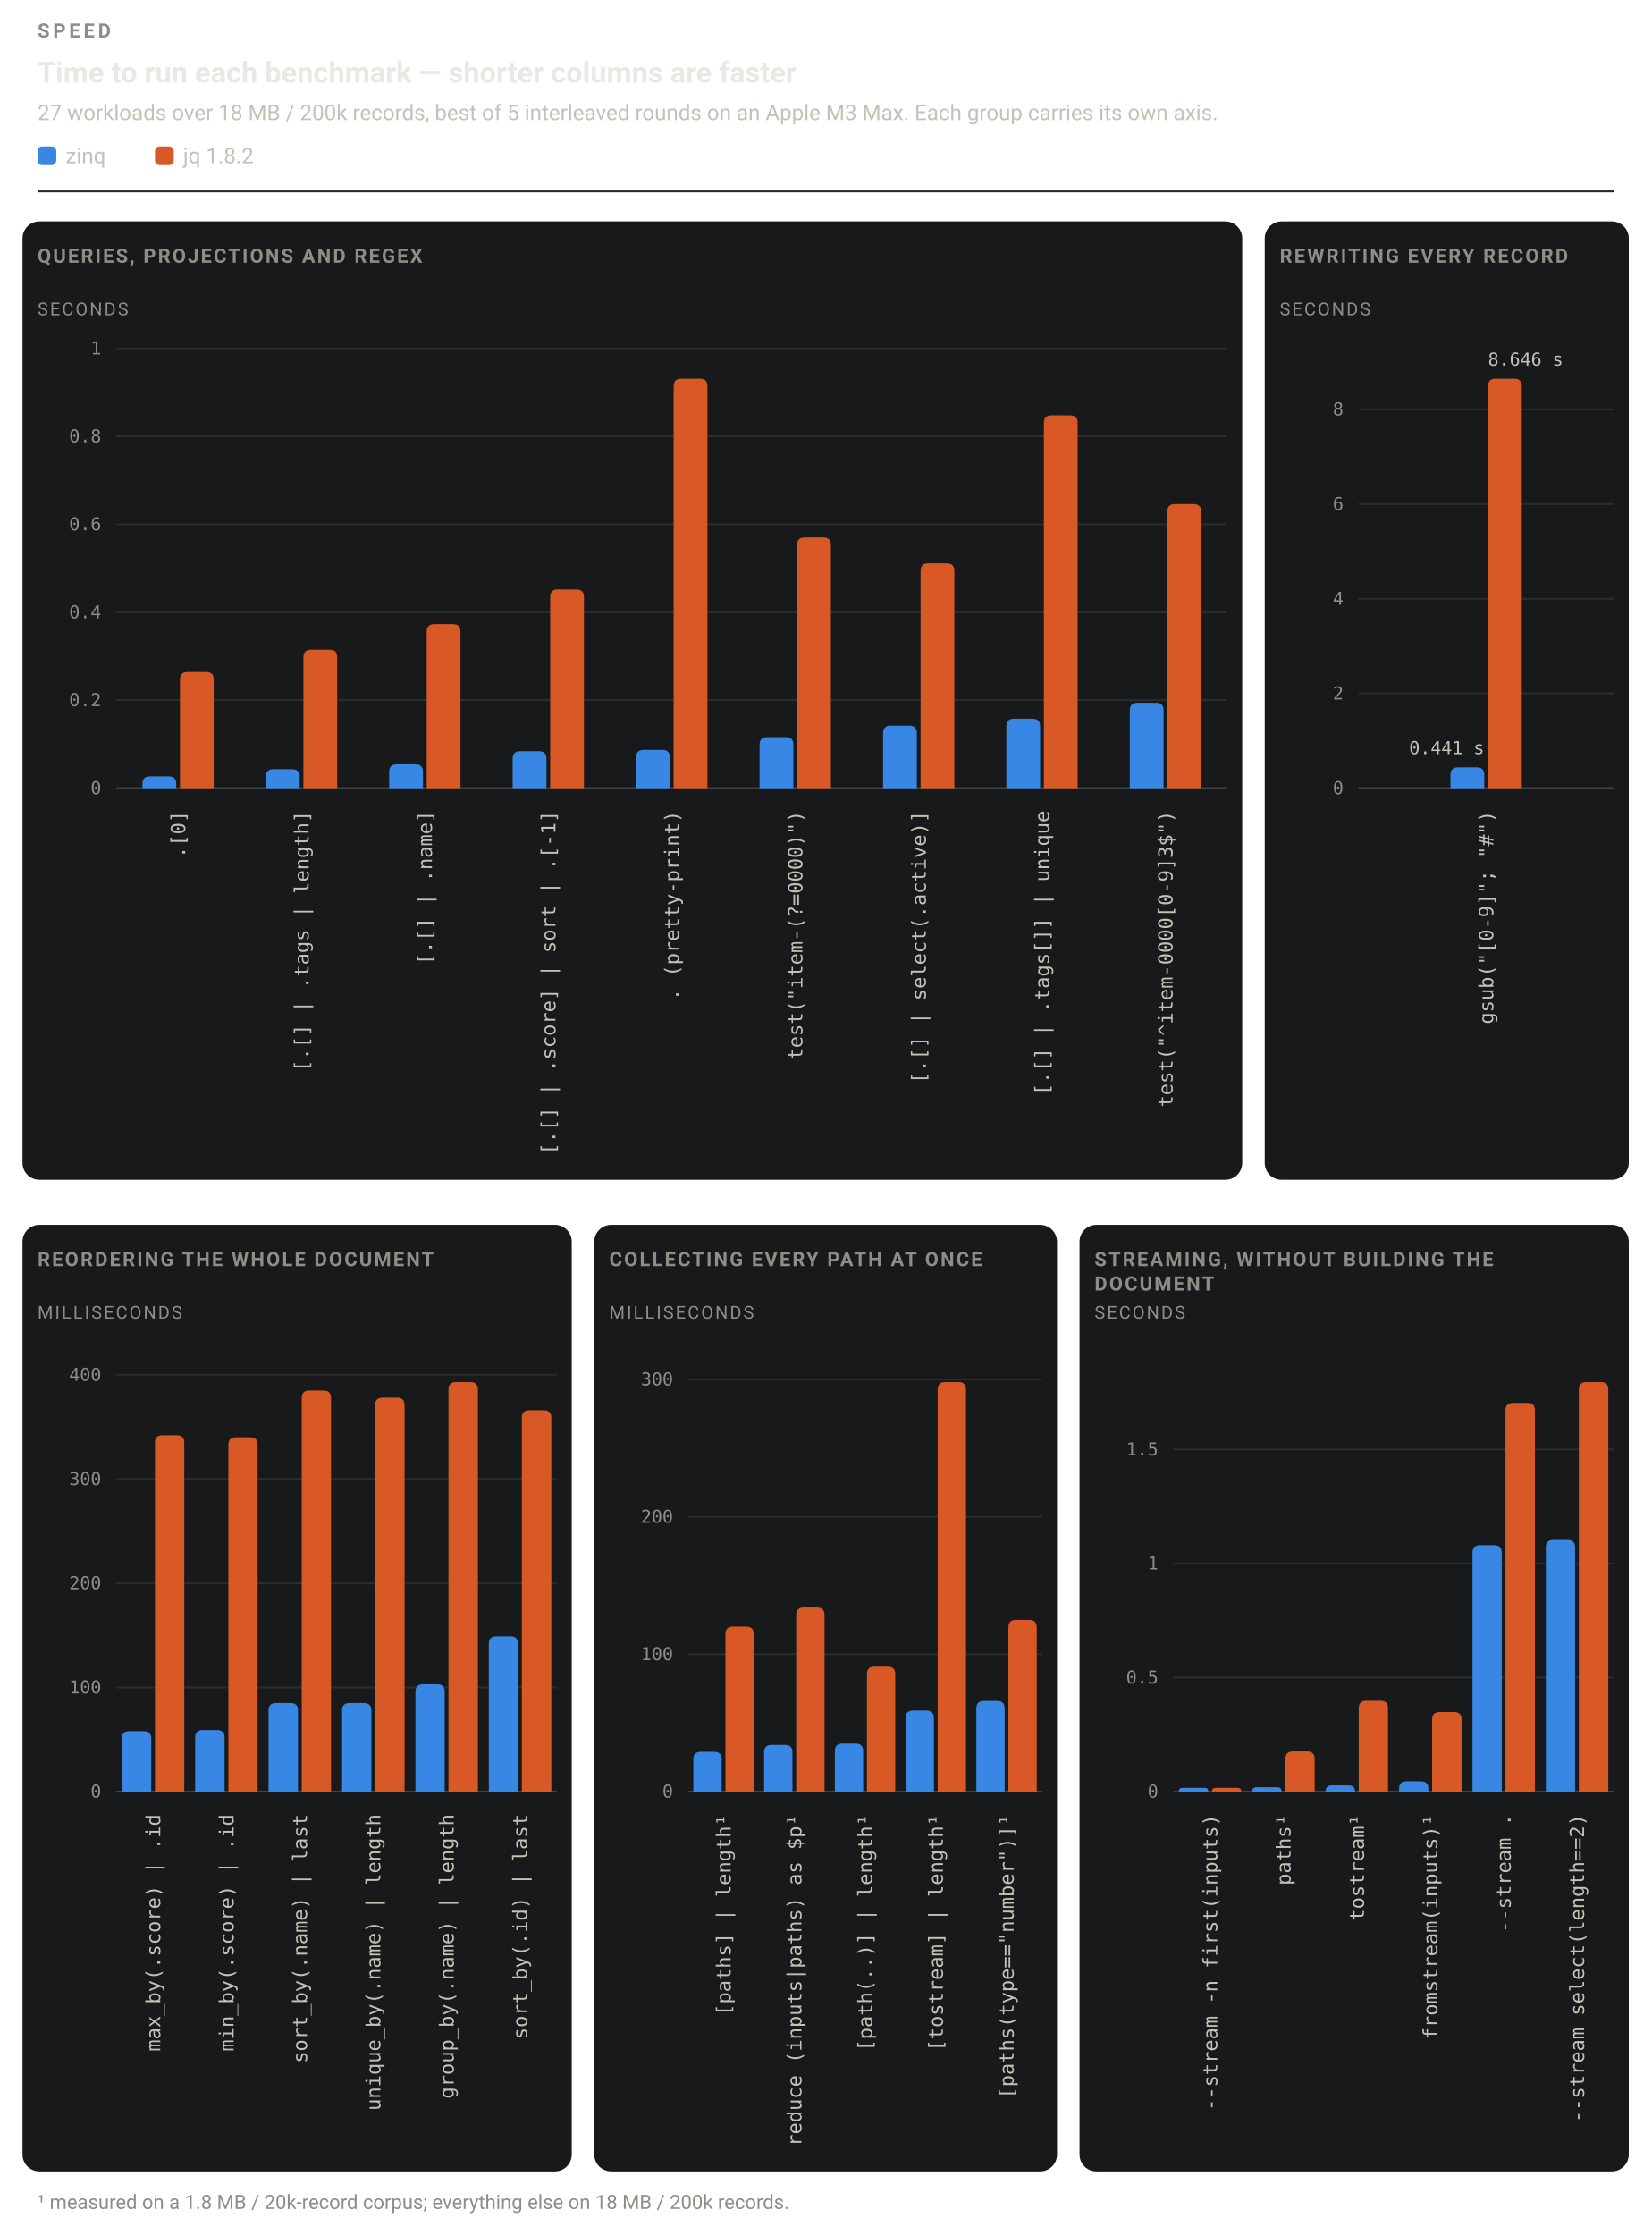
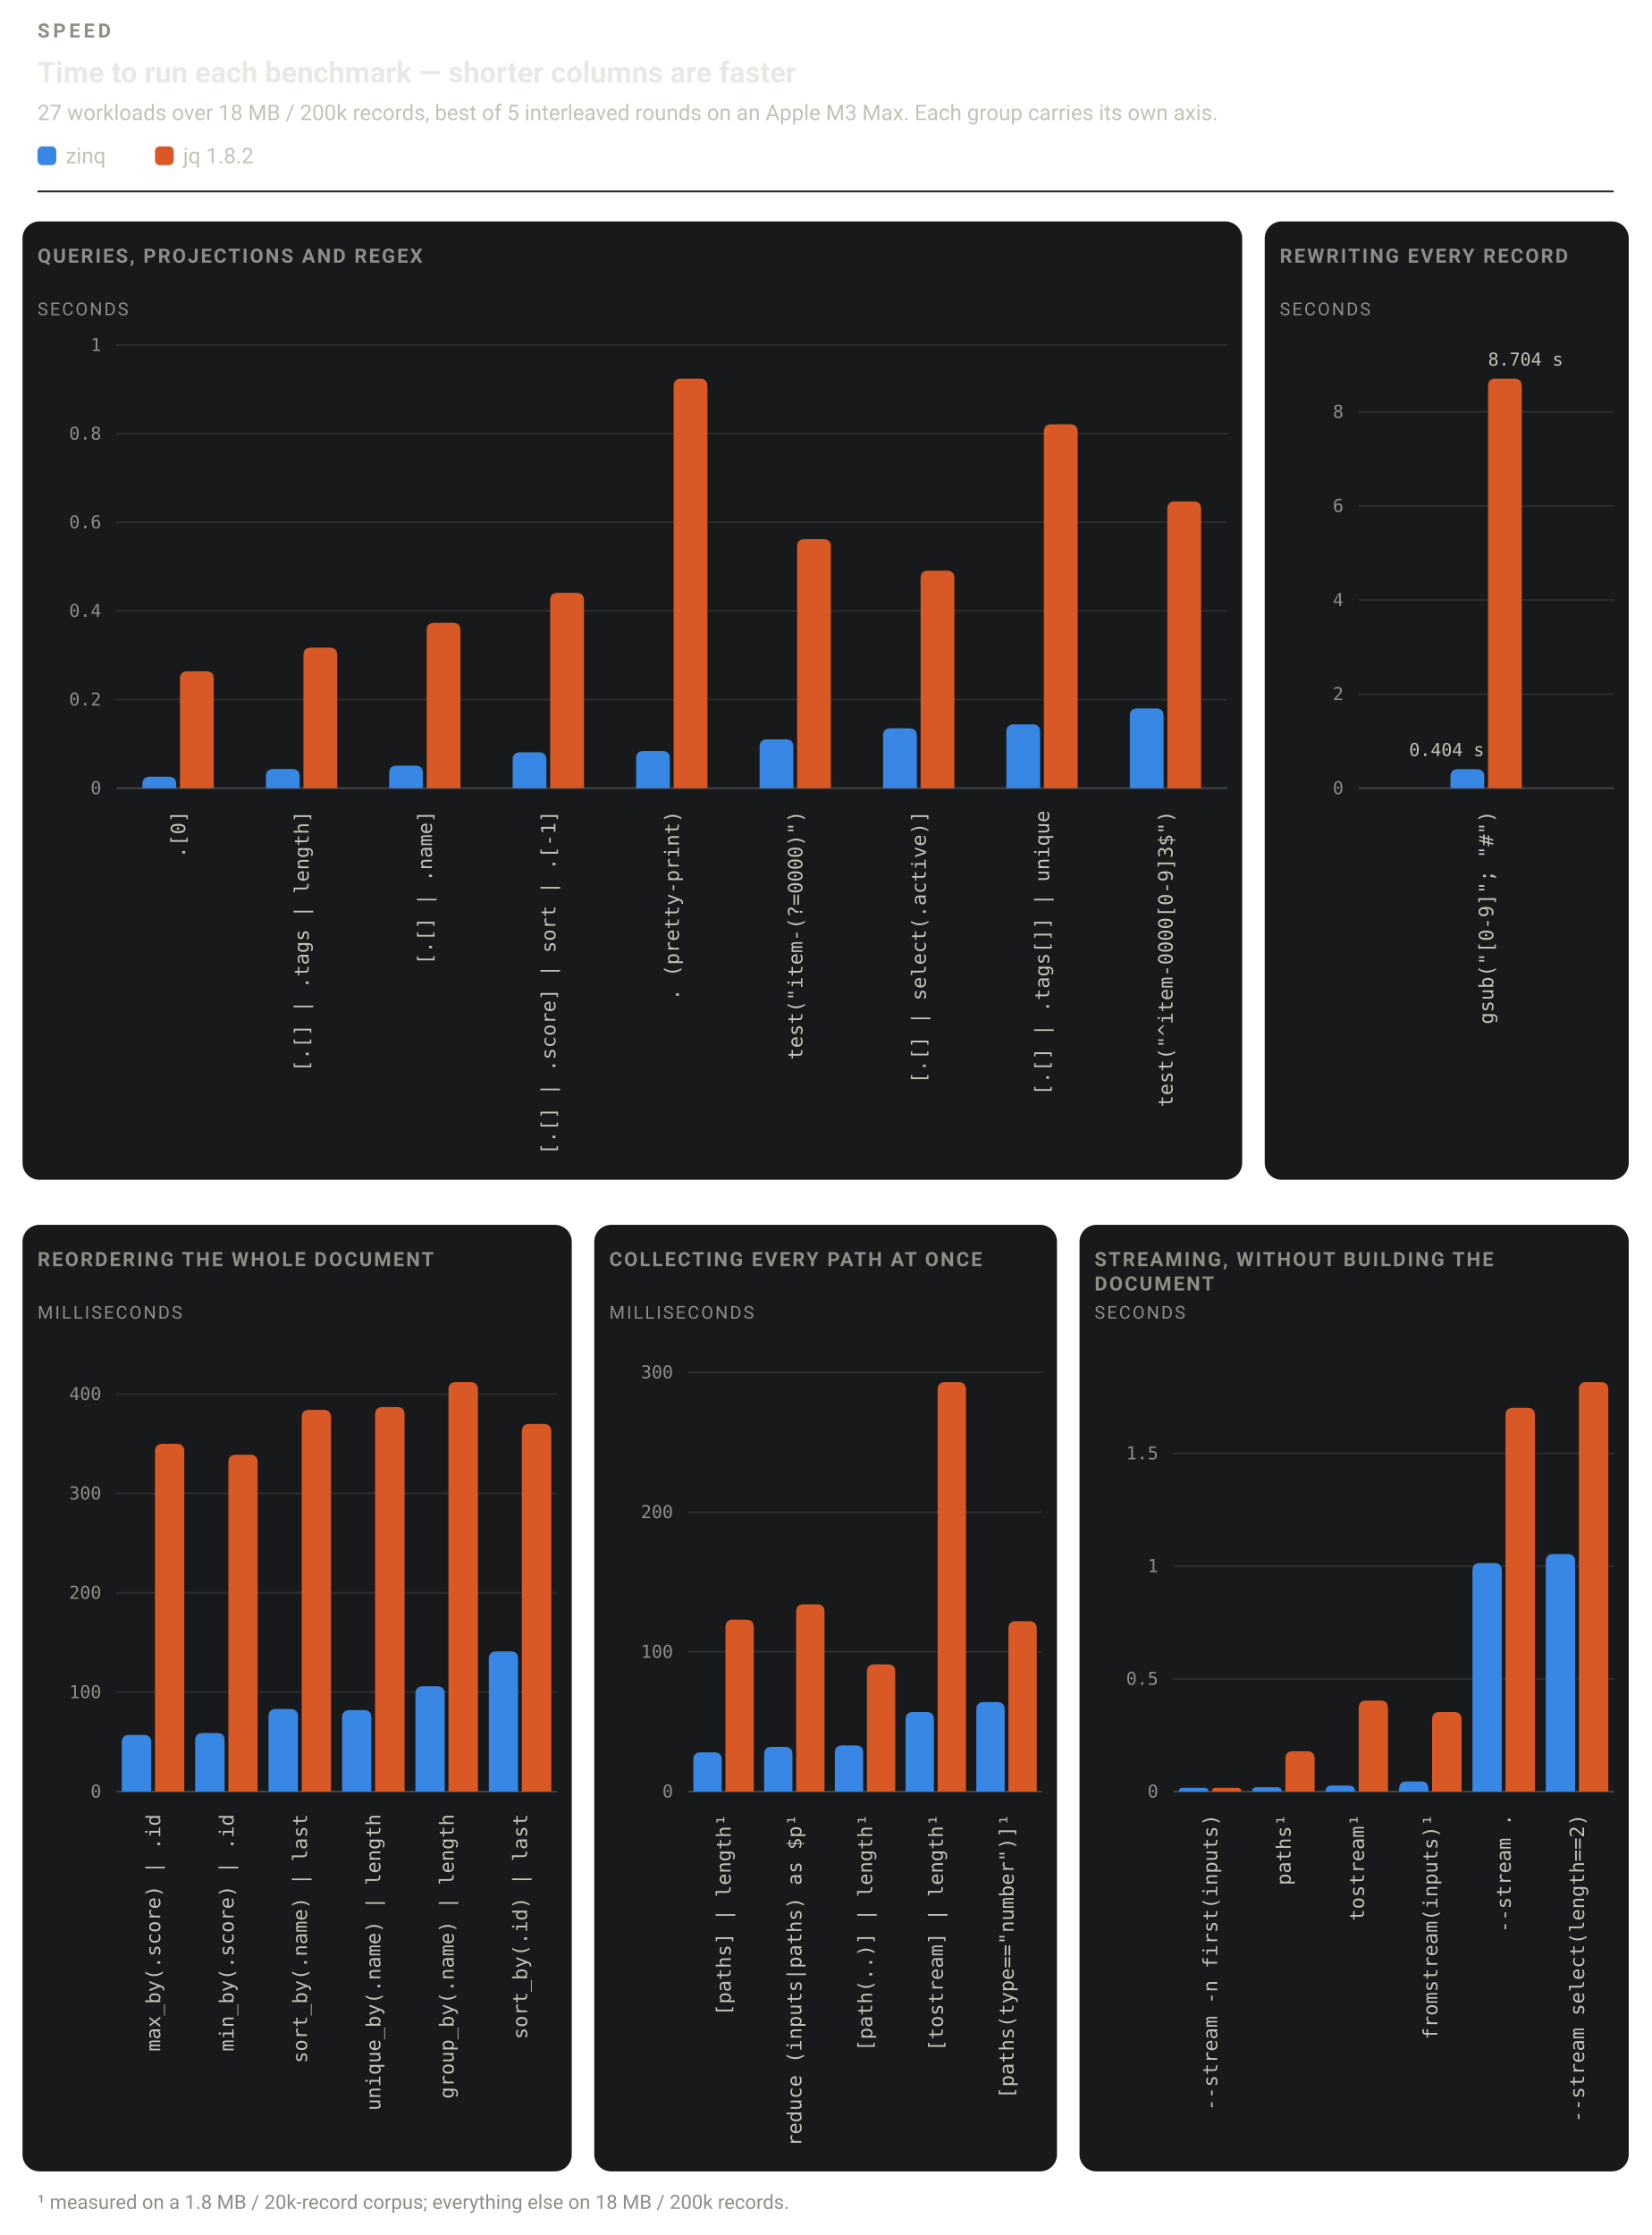
<svg xmlns="http://www.w3.org/2000/svg" width="880" height="1191" viewBox="0 0 880 1191" role="img" aria-label="Time to run 27 workloads, zinq against jq 1.8.2, over 18 MB / 200k records. zinq is ahead on 26 of 27.">
  <text x="20" y="20" font-family="ui-sans-serif, system-ui, -apple-system, Segoe UI, Roboto, sans-serif" font-size="10.5" font-weight="600" letter-spacing="1.8" fill="#8d8e86">SPEED</text>
  <text x="20" y="44" font-family="ui-sans-serif, system-ui, -apple-system, Segoe UI, Roboto, sans-serif" font-size="15.5" font-weight="600" fill="#e9e9e4">Time to run each benchmark — shorter columns are faster</text>
  <text x="20" y="64" font-family="ui-sans-serif, system-ui, -apple-system, Segoe UI, Roboto, sans-serif" font-size="11.5" fill="#c3c2b7">27 workloads over 18 MB / 200k records, best of 5 interleaved rounds on an Apple M3 Max. Each group carries its own axis.</text>
  <rect x="20" y="78" width="10" height="10" rx="2.5" fill="#3987e5" />
  <text x="35" y="87" font-family="ui-sans-serif, system-ui, -apple-system, Segoe UI, Roboto, sans-serif" font-size="11.5" fill="#c3c2b7">zinq</text>
  <rect x="82.6" y="78" width="10" height="10" rx="2.5" fill="#d95926" />
  <text x="97.6" y="87" font-family="ui-sans-serif, system-ui, -apple-system, Segoe UI, Roboto, sans-serif" font-size="11.5" fill="#c3c2b7">jq 1.8.2</text>
  <line x1="20" y1="102" x2="860" y2="102" stroke="#26292a" stroke-width="1" />
  <rect x="12.0" y="118" width="650.0" height="510.7" rx="9" fill="#17191a" />
  <text x="20" y="140" font-family="ui-sans-serif, system-ui, -apple-system, Segoe UI, Roboto, sans-serif" font-size="10.5" font-weight="600" letter-spacing="1" fill="#8d8e86">QUERIES, PROJECTIONS AND REGEX</text>
  <text x="20" y="168" font-family="ui-sans-serif, system-ui, -apple-system, Segoe UI, Roboto, sans-serif" font-size="9.5" letter-spacing="1" fill="#8d8e86">SECONDS</text>
  <text x="54" y="423.2" font-family="ui-monospace, SFMono-Regular, Menlo, Consolas, monospace" font-size="9.5" text-anchor="end" fill="#8d8e86">0</text>
-   <line x1="62.0" y1="373.1" x2="654.0" y2="373.1" stroke="#2a2d2d" stroke-width="1" />
-   <text x="54" y="376.33" font-family="ui-monospace, SFMono-Regular, Menlo, Consolas, monospace" font-size="9.5" text-anchor="end" fill="#8d8e86">0.2</text>
-   <line x1="62.0" y1="326.3" x2="654.0" y2="326.3" stroke="#2a2d2d" stroke-width="1" />
-   <text x="54" y="329.459" font-family="ui-monospace, SFMono-Regular, Menlo, Consolas, monospace" font-size="9.5" text-anchor="end" fill="#8d8e86">0.4</text>
-   <line x1="62.0" y1="279.4" x2="654.0" y2="279.4" stroke="#2a2d2d" stroke-width="1" />
-   <text x="54" y="282.589" font-family="ui-monospace, SFMono-Regular, Menlo, Consolas, monospace" font-size="9.5" text-anchor="end" fill="#8d8e86">0.6</text>
-   <line x1="62.0" y1="232.5" x2="654.0" y2="232.5" stroke="#2a2d2d" stroke-width="1" />
-   <text x="54" y="235.718" font-family="ui-monospace, SFMono-Regular, Menlo, Consolas, monospace" font-size="9.5" text-anchor="end" fill="#8d8e86">0.8</text>
-   <line x1="62.0" y1="185.6" x2="654.0" y2="185.6" stroke="#2a2d2d" stroke-width="1" />
-   <text x="54" y="188.848" font-family="ui-monospace, SFMono-Regular, Menlo, Consolas, monospace" font-size="9.5" text-anchor="end" fill="#8d8e86">1</text>
+   <line x1="62.0" y1="372.8" x2="654.0" y2="372.8" stroke="#2a2d2d" stroke-width="1" />
+   <text x="54" y="375.974" font-family="ui-monospace, SFMono-Regular, Menlo, Consolas, monospace" font-size="9.5" text-anchor="end" fill="#8d8e86">0.2</text>
+   <line x1="62.0" y1="325.5" x2="654.0" y2="325.5" stroke="#2a2d2d" stroke-width="1" />
+   <text x="54" y="328.749" font-family="ui-monospace, SFMono-Regular, Menlo, Consolas, monospace" font-size="9.5" text-anchor="end" fill="#8d8e86">0.4</text>
+   <line x1="62.0" y1="278.3" x2="654.0" y2="278.3" stroke="#2a2d2d" stroke-width="1" />
+   <text x="54" y="281.523" font-family="ui-monospace, SFMono-Regular, Menlo, Consolas, monospace" font-size="9.5" text-anchor="end" fill="#8d8e86">0.6</text>
+   <line x1="62.0" y1="231.1" x2="654.0" y2="231.1" stroke="#2a2d2d" stroke-width="1" />
+   <text x="54" y="234.298" font-family="ui-monospace, SFMono-Regular, Menlo, Consolas, monospace" font-size="9.5" text-anchor="end" fill="#8d8e86">0.8</text>
+   <line x1="62.0" y1="183.9" x2="654.0" y2="183.9" stroke="#2a2d2d" stroke-width="1" />
+   <text x="54" y="187.072" font-family="ui-monospace, SFMono-Regular, Menlo, Consolas, monospace" font-size="9.5" text-anchor="end" fill="#8d8e86">1</text>
  <line x1="62.0" y1="420.0" x2="654.0" y2="420.0" stroke="#3f4344" stroke-width="1" />
-   <path d="M75.9 420.0L75.9 417.7Q75.9 413.7 79.9 413.7L89.9 413.7Q93.9 413.7 93.9 417.7L93.9 420.0Z" fill="#3987e5" />
-   <path d="M95.9 420.0L95.9 362.1Q95.9 358.1 99.9 358.1L109.9 358.1Q113.9 358.1 113.9 362.1L113.9 420.0Z" fill="#d95926" />
-   <path d="M141.7 420.0L141.7 413.9Q141.7 409.9 145.7 409.9L155.7 409.9Q159.7 409.9 159.7 413.9L159.7 420.0Z" fill="#3987e5" />
-   <path d="M161.7 420.0L161.7 350.2Q161.7 346.2 165.7 346.2L175.7 346.2Q179.7 346.2 179.7 350.2L179.7 420.0Z" fill="#d95926" />
-   <path d="M207.4 420.0L207.4 411.3Q207.4 407.3 211.4 407.3L221.4 407.3Q225.4 407.3 225.4 411.3L225.4 420.0Z" fill="#3987e5" />
-   <path d="M227.4 420.0L227.4 336.6Q227.4 332.6 231.4 332.6L241.4 332.6Q245.4 332.6 245.4 336.6L245.4 420.0Z" fill="#d95926" />
-   <path d="M273.2 420.0L273.2 404.3Q273.2 400.3 277.2 400.3L287.2 400.3Q291.2 400.3 291.2 404.3L291.2 420.0Z" fill="#3987e5" />
-   <path d="M293.2 420.0L293.2 318.1Q293.2 314.1 297.2 314.1L307.2 314.1Q311.2 314.1 311.2 318.1L311.2 420.0Z" fill="#d95926" />
-   <path d="M339.0 420.0L339.0 403.6Q339.0 399.6 343.0 399.6L353.0 399.6Q357.0 399.6 357.0 403.6L357.0 420.0Z" fill="#3987e5" />
+   <path d="M75.9 420.0L75.9 417.9Q75.9 413.9 79.9 413.9L89.9 413.9Q93.9 413.9 93.9 417.9L93.9 420.0Z" fill="#3987e5" />
+   <path d="M95.9 420.0L95.9 361.7Q95.9 357.7 99.9 357.7L109.9 357.7Q113.9 357.7 113.9 361.7L113.9 420.0Z" fill="#d95926" />
+   <path d="M141.7 420.0L141.7 413.8Q141.7 409.8 145.7 409.8L155.7 409.8Q159.7 409.8 159.7 413.8L159.7 420.0Z" fill="#3987e5" />
+   <path d="M161.7 420.0L161.7 349.1Q161.7 345.1 165.7 345.1L175.7 345.1Q179.7 345.1 179.7 349.1L179.7 420.0Z" fill="#d95926" />
+   <path d="M207.4 420.0L207.4 412.0Q207.4 408.0 211.4 408.0L221.4 408.0Q225.4 408.0 225.4 412.0L225.4 420.0Z" fill="#3987e5" />
+   <path d="M227.4 420.0L227.4 335.9Q227.4 331.9 231.4 331.9L241.4 331.9Q245.4 331.9 245.4 335.9L245.4 420.0Z" fill="#d95926" />
+   <path d="M273.2 420.0L273.2 404.9Q273.2 400.9 277.2 400.9L287.2 400.9Q291.2 400.9 291.2 404.9L291.2 420.0Z" fill="#3987e5" />
+   <path d="M293.2 420.0L293.2 319.9Q293.2 315.9 297.2 315.9L307.2 315.9Q311.2 315.9 311.2 319.9L311.2 420.0Z" fill="#d95926" />
+   <path d="M339.0 420.0L339.0 404.2Q339.0 400.2 343.0 400.2L353.0 400.2Q357.0 400.2 357.0 404.2L357.0 420.0Z" fill="#3987e5" />
  <path d="M359.0 420.0L359.0 205.8Q359.0 201.8 363.0 201.8L373.0 201.8Q377.0 201.8 377.0 205.8L377.0 420.0Z" fill="#d95926" />
-   <path d="M404.8 420.0L404.8 396.8Q404.8 392.8 408.8 392.8L418.8 392.8Q422.8 392.8 422.8 396.8L422.8 420.0Z" fill="#3987e5" />
-   <path d="M424.8 420.0L424.8 290.4Q424.8 286.4 428.8 286.4L438.8 286.4Q442.8 286.4 442.8 290.4L442.8 420.0Z" fill="#d95926" />
-   <path d="M470.6 420.0L470.6 390.7Q470.6 386.7 474.6 386.7L484.6 386.7Q488.6 386.7 488.6 390.7L488.6 420.0Z" fill="#3987e5" />
-   <path d="M490.6 420.0L490.6 304.2Q490.6 300.2 494.6 300.2L504.6 300.2Q508.6 300.2 508.6 304.2L508.6 420.0Z" fill="#d95926" />
-   <path d="M536.3 420.0L536.3 387.0Q536.3 383.0 540.3 383.0L550.3 383.0Q554.3 383.0 554.3 387.0L554.3 420.0Z" fill="#3987e5" />
-   <path d="M556.3 420.0L556.3 225.3Q556.3 221.3 560.3 221.3L570.3 221.3Q574.3 221.3 574.3 225.3L574.3 420.0Z" fill="#d95926" />
-   <path d="M602.1 420.0L602.1 378.5Q602.1 374.5 606.1 374.5L616.1 374.5Q620.1 374.5 620.1 378.5L620.1 420.0Z" fill="#3987e5" />
-   <path d="M622.1 420.0L622.1 272.6Q622.1 268.6 626.1 268.6L636.1 268.6Q640.1 268.6 640.1 272.6L640.1 420.0Z" fill="#d95926" />
+   <path d="M404.8 420.0L404.8 398.0Q404.8 394.0 408.8 394.0L418.8 394.0Q422.8 394.0 422.8 398.0L422.8 420.0Z" fill="#3987e5" />
+   <path d="M424.8 420.0L424.8 291.3Q424.8 287.3 428.8 287.3L438.8 287.3Q442.8 287.3 442.8 291.3L442.8 420.0Z" fill="#d95926" />
+   <path d="M470.6 420.0L470.6 392.1Q470.6 388.1 474.6 388.1L484.6 388.1Q488.6 388.1 488.6 392.1L488.6 420.0Z" fill="#3987e5" />
+   <path d="M490.6 420.0L490.6 308.1Q490.6 304.1 494.6 304.1L504.6 304.1Q508.6 304.1 508.6 308.1L508.6 420.0Z" fill="#d95926" />
+   <path d="M536.3 420.0L536.3 390.0Q536.3 386.0 540.3 386.0L550.3 386.0Q554.3 386.0 554.3 390.0L554.3 420.0Z" fill="#3987e5" />
+   <path d="M556.3 420.0L556.3 230.1Q556.3 226.1 560.3 226.1L570.3 226.1Q574.3 226.1 574.3 230.1L574.3 420.0Z" fill="#d95926" />
+   <path d="M602.1 420.0L602.1 381.5Q602.1 377.5 606.1 377.5L616.1 377.5Q620.1 377.5 620.1 381.5L620.1 420.0Z" fill="#3987e5" />
+   <path d="M622.1 420.0L622.1 271.2Q622.1 267.2 626.1 267.2L636.1 267.2Q640.1 267.2 640.1 271.2L640.1 420.0Z" fill="#d95926" />
  <text x="98.689" y="432" font-family="ui-monospace, SFMono-Regular, Menlo, Consolas, monospace" font-size="10.5" text-anchor="end" transform="rotate(-90 98.7 432.0)" fill="#c3c2b7">.[0]</text>
  <text x="164.467" y="432" font-family="ui-monospace, SFMono-Regular, Menlo, Consolas, monospace" font-size="10.5" text-anchor="end" transform="rotate(-90 164.5 432.0)" fill="#c3c2b7">[.[] | .tags | length]</text>
  <text x="230.244" y="432" font-family="ui-monospace, SFMono-Regular, Menlo, Consolas, monospace" font-size="10.5" text-anchor="end" transform="rotate(-90 230.2 432.0)" fill="#c3c2b7">[.[] | .name]</text>
  <text x="296.022" y="432" font-family="ui-monospace, SFMono-Regular, Menlo, Consolas, monospace" font-size="10.5" text-anchor="end" transform="rotate(-90 296.0 432.0)" fill="#c3c2b7">[.[] | .score] | sort | .[-1]</text>
  <text x="361.8" y="432" font-family="ui-monospace, SFMono-Regular, Menlo, Consolas, monospace" font-size="10.5" text-anchor="end" transform="rotate(-90 361.8 432.0)" fill="#c3c2b7">. (pretty-print)</text>
  <text x="427.578" y="432" font-family="ui-monospace, SFMono-Regular, Menlo, Consolas, monospace" font-size="10.5" text-anchor="end" transform="rotate(-90 427.6 432.0)" fill="#c3c2b7">test("item-(?=0000)")</text>
  <text x="493.356" y="432" font-family="ui-monospace, SFMono-Regular, Menlo, Consolas, monospace" font-size="10.5" text-anchor="end" transform="rotate(-90 493.4 432.0)" fill="#c3c2b7">[.[] | select(.active)]</text>
  <text x="559.133" y="432" font-family="ui-monospace, SFMono-Regular, Menlo, Consolas, monospace" font-size="10.5" text-anchor="end" transform="rotate(-90 559.1 432.0)" fill="#c3c2b7">[.[] | .tags[]] | unique</text>
  <text x="624.911" y="432" font-family="ui-monospace, SFMono-Regular, Menlo, Consolas, monospace" font-size="10.5" text-anchor="end" transform="rotate(-90 624.9 432.0)" fill="#c3c2b7">test("^item-0000[0-9]3$")</text>
  <rect x="674.0" y="118" width="194.0" height="510.7" rx="9" fill="#17191a" />
  <text x="682" y="140" font-family="ui-sans-serif, system-ui, -apple-system, Segoe UI, Roboto, sans-serif" font-size="10.5" font-weight="600" letter-spacing="1" fill="#8d8e86">REWRITING EVERY RECORD</text>
  <text x="682" y="168" font-family="ui-sans-serif, system-ui, -apple-system, Segoe UI, Roboto, sans-serif" font-size="9.5" letter-spacing="1" fill="#8d8e86">SECONDS</text>
  <text x="716" y="423.2" font-family="ui-monospace, SFMono-Regular, Menlo, Consolas, monospace" font-size="9.5" text-anchor="end" fill="#8d8e86">0</text>
-   <line x1="724.0" y1="369.5" x2="860.0" y2="369.5" stroke="#2a2d2d" stroke-width="1" />
-   <text x="716" y="372.73" font-family="ui-monospace, SFMono-Regular, Menlo, Consolas, monospace" font-size="9.5" text-anchor="end" fill="#8d8e86">2</text>
-   <line x1="724.0" y1="319.1" x2="860.0" y2="319.1" stroke="#2a2d2d" stroke-width="1" />
-   <text x="716" y="322.26" font-family="ui-monospace, SFMono-Regular, Menlo, Consolas, monospace" font-size="9.5" text-anchor="end" fill="#8d8e86">4</text>
-   <line x1="724.0" y1="268.6" x2="860.0" y2="268.6" stroke="#2a2d2d" stroke-width="1" />
-   <text x="716" y="271.79" font-family="ui-monospace, SFMono-Regular, Menlo, Consolas, monospace" font-size="9.5" text-anchor="end" fill="#8d8e86">6</text>
-   <line x1="724.0" y1="218.1" x2="860.0" y2="218.1" stroke="#2a2d2d" stroke-width="1" />
-   <text x="716" y="221.32" font-family="ui-monospace, SFMono-Regular, Menlo, Consolas, monospace" font-size="9.5" text-anchor="end" fill="#8d8e86">8</text>
+   <line x1="724.0" y1="369.9" x2="860.0" y2="369.9" stroke="#2a2d2d" stroke-width="1" />
+   <text x="716" y="373.066" font-family="ui-monospace, SFMono-Regular, Menlo, Consolas, monospace" font-size="9.5" text-anchor="end" fill="#8d8e86">2</text>
+   <line x1="724.0" y1="319.7" x2="860.0" y2="319.7" stroke="#2a2d2d" stroke-width="1" />
+   <text x="716" y="322.933" font-family="ui-monospace, SFMono-Regular, Menlo, Consolas, monospace" font-size="9.5" text-anchor="end" fill="#8d8e86">4</text>
+   <line x1="724.0" y1="269.6" x2="860.0" y2="269.6" stroke="#2a2d2d" stroke-width="1" />
+   <text x="716" y="272.799" font-family="ui-monospace, SFMono-Regular, Menlo, Consolas, monospace" font-size="9.5" text-anchor="end" fill="#8d8e86">6</text>
+   <line x1="724.0" y1="219.5" x2="860.0" y2="219.5" stroke="#2a2d2d" stroke-width="1" />
+   <text x="716" y="222.665" font-family="ui-monospace, SFMono-Regular, Menlo, Consolas, monospace" font-size="9.5" text-anchor="end" fill="#8d8e86">8</text>
  <line x1="724.0" y1="420.0" x2="860.0" y2="420.0" stroke="#3f4344" stroke-width="1" />
-   <path d="M773.0 420.0L773.0 412.9Q773.0 408.9 777.0 408.9L787.0 408.9Q791.0 408.9 791.0 412.9L791.0 420.0Z" fill="#3987e5" />
+   <path d="M773.0 420.0L773.0 413.9Q773.0 409.9 777.0 409.9L787.0 409.9Q791.0 409.9 791.0 413.9L791.0 420.0Z" fill="#3987e5" />
  <path d="M793.0 420.0L793.0 205.8Q793.0 201.8 797.0 201.8L807.0 201.8Q811.0 201.8 811.0 205.8L811.0 420.0Z" fill="#d95926" />
-   <text x="791" y="401.871" font-family="ui-monospace, SFMono-Regular, Menlo, Consolas, monospace" font-size="9.5" text-anchor="end" fill="#c3c2b7">0.441 s</text>
-   <text x="793" y="194.818" font-family="ui-monospace, SFMono-Regular, Menlo, Consolas, monospace" font-size="9.5" text-anchor="start" fill="#c3c2b7">8.646 s</text>
+   <text x="791" y="402.873" font-family="ui-monospace, SFMono-Regular, Menlo, Consolas, monospace" font-size="9.5" text-anchor="end" fill="#c3c2b7">0.404 s</text>
+   <text x="793" y="194.818" font-family="ui-monospace, SFMono-Regular, Menlo, Consolas, monospace" font-size="9.5" text-anchor="start" fill="#c3c2b7">8.704 s</text>
  <text x="795.8" y="432" font-family="ui-monospace, SFMono-Regular, Menlo, Consolas, monospace" font-size="10.5" text-anchor="end" transform="rotate(-90 795.8 432.0)" fill="#c3c2b7">gsub("[0-9]"; "#")</text>
  <rect x="12.0" y="652.7" width="292.7" height="504.4" rx="9" fill="#17191a" />
  <text x="20" y="674.7" font-family="ui-sans-serif, system-ui, -apple-system, Segoe UI, Roboto, sans-serif" font-size="10.5" font-weight="600" letter-spacing="1" fill="#8d8e86">REORDERING THE WHOLE DOCUMENT</text>
  <text x="20" y="702.7" font-family="ui-sans-serif, system-ui, -apple-system, Segoe UI, Roboto, sans-serif" font-size="9.5" letter-spacing="1" fill="#8d8e86">MILLISECONDS</text>
  <text x="54" y="957.9" font-family="ui-monospace, SFMono-Regular, Menlo, Consolas, monospace" font-size="9.5" text-anchor="end" fill="#8d8e86">0</text>
-   <line x1="62.0" y1="899.2" x2="296.7" y2="899.2" stroke="#2a2d2d" stroke-width="1" />
-   <text x="54" y="902.383" font-family="ui-monospace, SFMono-Regular, Menlo, Consolas, monospace" font-size="9.5" text-anchor="end" fill="#8d8e86">100</text>
-   <line x1="62.0" y1="843.7" x2="296.7" y2="843.7" stroke="#2a2d2d" stroke-width="1" />
-   <text x="54" y="846.866" font-family="ui-monospace, SFMono-Regular, Menlo, Consolas, monospace" font-size="9.5" text-anchor="end" fill="#8d8e86">200</text>
-   <line x1="62.0" y1="788.1" x2="296.7" y2="788.1" stroke="#2a2d2d" stroke-width="1" />
-   <text x="54" y="791.349" font-family="ui-monospace, SFMono-Regular, Menlo, Consolas, monospace" font-size="9.5" text-anchor="end" fill="#8d8e86">300</text>
-   <line x1="62.0" y1="732.6" x2="296.7" y2="732.6" stroke="#2a2d2d" stroke-width="1" />
-   <text x="54" y="735.832" font-family="ui-monospace, SFMono-Regular, Menlo, Consolas, monospace" font-size="9.5" text-anchor="end" fill="#8d8e86">400</text>
+   <line x1="62.0" y1="901.7" x2="296.7" y2="901.7" stroke="#2a2d2d" stroke-width="1" />
+   <text x="54" y="904.943" font-family="ui-monospace, SFMono-Regular, Menlo, Consolas, monospace" font-size="9.5" text-anchor="end" fill="#8d8e86">100</text>
+   <line x1="62.0" y1="848.8" x2="296.7" y2="848.8" stroke="#2a2d2d" stroke-width="1" />
+   <text x="54" y="851.986" font-family="ui-monospace, SFMono-Regular, Menlo, Consolas, monospace" font-size="9.5" text-anchor="end" fill="#8d8e86">200</text>
+   <line x1="62.0" y1="795.8" x2="296.7" y2="795.8" stroke="#2a2d2d" stroke-width="1" />
+   <text x="54" y="799.03" font-family="ui-monospace, SFMono-Regular, Menlo, Consolas, monospace" font-size="9.5" text-anchor="end" fill="#8d8e86">300</text>
+   <line x1="62.0" y1="742.9" x2="296.7" y2="742.9" stroke="#2a2d2d" stroke-width="1" />
+   <text x="54" y="746.073" font-family="ui-monospace, SFMono-Regular, Menlo, Consolas, monospace" font-size="9.5" text-anchor="end" fill="#8d8e86">400</text>
  <line x1="62.0" y1="954.7" x2="296.7" y2="954.7" stroke="#3f4344" stroke-width="1" />
-   <path d="M64.9 954.7L64.9 926.5Q64.9 922.5 68.9 922.5L76.6 922.5Q80.6 922.5 80.6 926.5L80.6 954.7Z" fill="#3987e5" />
-   <path d="M82.6 954.7L82.6 768.8Q82.6 764.8 86.6 764.8L94.2 764.8Q98.2 764.8 98.2 768.8L98.2 954.7Z" fill="#d95926" />
-   <path d="M104.0 954.7L104.0 925.9Q104.0 921.9 108.0 921.9L115.7 921.9Q119.7 921.9 119.7 925.9L119.7 954.7Z" fill="#3987e5" />
-   <path d="M121.7 954.7L121.7 769.9Q121.7 765.9 125.7 765.9L133.3 765.9Q137.3 765.9 137.3 769.9L137.3 954.7Z" fill="#d95926" />
-   <path d="M143.1 954.7L143.1 911.5Q143.1 907.5 147.1 907.5L154.8 907.5Q158.8 907.5 158.8 911.5L158.8 954.7Z" fill="#3987e5" />
-   <path d="M160.8 954.7L160.8 745.0Q160.8 741.0 164.8 741.0L172.4 741.0Q176.4 741.0 176.4 745.0L176.4 954.7Z" fill="#d95926" />
-   <path d="M182.3 954.7L182.3 911.5Q182.3 907.5 186.3 907.5L193.9 907.5Q197.9 907.5 197.9 911.5L197.9 954.7Z" fill="#3987e5" />
-   <path d="M199.9 954.7L199.9 748.8Q199.9 744.8 203.9 744.8L211.6 744.8Q215.6 744.8 215.6 748.8L215.6 954.7Z" fill="#d95926" />
-   <path d="M221.4 954.7L221.4 901.5Q221.4 897.5 225.4 897.5L233.0 897.5Q237.0 897.5 237.0 901.5L237.0 954.7Z" fill="#3987e5" />
+   <path d="M64.9 954.7L64.9 928.5Q64.9 924.5 68.9 924.5L76.6 924.5Q80.6 924.5 80.6 928.5L80.6 954.7Z" fill="#3987e5" />
+   <path d="M82.6 954.7L82.6 773.4Q82.6 769.4 86.6 769.4L94.2 769.4Q98.2 769.4 98.2 773.4L98.2 954.7Z" fill="#d95926" />
+   <path d="M104.0 954.7L104.0 927.5Q104.0 923.5 108.0 923.5L115.7 923.5Q119.7 923.5 119.7 927.5L119.7 954.7Z" fill="#3987e5" />
+   <path d="M121.7 954.7L121.7 779.2Q121.7 775.2 125.7 775.2L133.3 775.2Q137.3 775.2 137.3 779.2L137.3 954.7Z" fill="#d95926" />
+   <path d="M143.1 954.7L143.1 914.7Q143.1 910.7 147.1 910.7L154.8 910.7Q158.8 910.7 158.8 914.7L158.8 954.7Z" fill="#3987e5" />
+   <path d="M160.8 954.7L160.8 755.3Q160.8 751.3 164.8 751.3L172.4 751.3Q176.4 751.3 176.4 755.3L176.4 954.7Z" fill="#d95926" />
+   <path d="M182.3 954.7L182.3 915.3Q182.3 911.3 186.3 911.3L193.9 911.3Q197.9 911.3 197.9 915.3L197.9 954.7Z" fill="#3987e5" />
+   <path d="M199.9 954.7L199.9 753.8Q199.9 749.8 203.9 749.8L211.6 749.8Q215.6 749.8 215.6 753.8L215.6 954.7Z" fill="#d95926" />
+   <path d="M221.4 954.7L221.4 902.6Q221.4 898.6 225.4 898.6L233.0 898.6Q237.0 898.6 237.0 902.6L237.0 954.7Z" fill="#3987e5" />
  <path d="M239.0 954.7L239.0 740.5Q239.0 736.5 243.0 736.5L250.7 736.5Q254.7 736.5 254.7 740.5L254.7 954.7Z" fill="#d95926" />
-   <path d="M260.5 954.7L260.5 876.0Q260.5 872.0 264.5 872.0L272.1 872.0Q276.1 872.0 276.1 876.0L276.1 954.7Z" fill="#3987e5" />
-   <path d="M278.1 954.7L278.1 755.5Q278.1 751.5 282.1 751.5L289.8 751.5Q293.8 751.5 293.8 755.5L293.8 954.7Z" fill="#d95926" />
+   <path d="M260.5 954.7L260.5 884.0Q260.5 880.0 264.5 880.0L272.1 880.0Q276.1 880.0 276.1 884.0L276.1 954.7Z" fill="#3987e5" />
+   <path d="M278.1 954.7L278.1 762.8Q278.1 758.8 282.1 758.8L289.8 758.8Q293.8 758.8 293.8 762.8L293.8 954.7Z" fill="#d95926" />
  <text x="85.359" y="966.7" font-family="ui-monospace, SFMono-Regular, Menlo, Consolas, monospace" font-size="10.5" text-anchor="end" transform="rotate(-90 85.4 966.7)" fill="#c3c2b7">max_by(.score) | .id</text>
  <text x="124.476" y="966.7" font-family="ui-monospace, SFMono-Regular, Menlo, Consolas, monospace" font-size="10.5" text-anchor="end" transform="rotate(-90 124.5 966.7)" fill="#c3c2b7">min_by(.score) | .id</text>
  <text x="163.594" y="966.7" font-family="ui-monospace, SFMono-Regular, Menlo, Consolas, monospace" font-size="10.5" text-anchor="end" transform="rotate(-90 163.6 966.7)" fill="#c3c2b7">sort_by(.name) | last</text>
  <text x="202.712" y="966.7" font-family="ui-monospace, SFMono-Regular, Menlo, Consolas, monospace" font-size="10.5" text-anchor="end" transform="rotate(-90 202.7 966.7)" fill="#c3c2b7">unique_by(.name) | length</text>
  <text x="241.829" y="966.7" font-family="ui-monospace, SFMono-Regular, Menlo, Consolas, monospace" font-size="10.5" text-anchor="end" transform="rotate(-90 241.8 966.7)" fill="#c3c2b7">group_by(.name) | length</text>
  <text x="280.947" y="966.7" font-family="ui-monospace, SFMono-Regular, Menlo, Consolas, monospace" font-size="10.5" text-anchor="end" transform="rotate(-90 280.9 966.7)" fill="#c3c2b7">sort_by(.id) | last</text>
  <rect x="316.7" y="652.7" width="246.6" height="504.4" rx="9" fill="#17191a" />
  <text x="324.706" y="674.7" font-family="ui-sans-serif, system-ui, -apple-system, Segoe UI, Roboto, sans-serif" font-size="10.5" font-weight="600" letter-spacing="1" fill="#8d8e86">COLLECTING EVERY PATH AT ONCE</text>
  <text x="324.706" y="702.7" font-family="ui-sans-serif, system-ui, -apple-system, Segoe UI, Roboto, sans-serif" font-size="9.5" letter-spacing="1" fill="#8d8e86">MILLISECONDS</text>
  <text x="358.706" y="957.9" font-family="ui-monospace, SFMono-Regular, Menlo, Consolas, monospace" font-size="9.5" text-anchor="end" fill="#8d8e86">0</text>
-   <line x1="366.7" y1="881.5" x2="555.3" y2="881.5" stroke="#2a2d2d" stroke-width="1" />
-   <text x="358.706" y="884.685" font-family="ui-monospace, SFMono-Regular, Menlo, Consolas, monospace" font-size="9.5" text-anchor="end" fill="#8d8e86">100</text>
-   <line x1="366.7" y1="808.3" x2="555.3" y2="808.3" stroke="#2a2d2d" stroke-width="1" />
-   <text x="358.706" y="811.469" font-family="ui-monospace, SFMono-Regular, Menlo, Consolas, monospace" font-size="9.5" text-anchor="end" fill="#8d8e86">200</text>
-   <line x1="366.7" y1="735.1" x2="555.3" y2="735.1" stroke="#2a2d2d" stroke-width="1" />
-   <text x="358.706" y="738.254" font-family="ui-monospace, SFMono-Regular, Menlo, Consolas, monospace" font-size="9.5" text-anchor="end" fill="#8d8e86">300</text>
+   <line x1="366.7" y1="880.2" x2="555.3" y2="880.2" stroke="#2a2d2d" stroke-width="1" />
+   <text x="358.706" y="883.435" font-family="ui-monospace, SFMono-Regular, Menlo, Consolas, monospace" font-size="9.5" text-anchor="end" fill="#8d8e86">100</text>
+   <line x1="366.7" y1="805.8" x2="555.3" y2="805.8" stroke="#2a2d2d" stroke-width="1" />
+   <text x="358.706" y="808.97" font-family="ui-monospace, SFMono-Regular, Menlo, Consolas, monospace" font-size="9.5" text-anchor="end" fill="#8d8e86">200</text>
+   <line x1="366.7" y1="731.3" x2="555.3" y2="731.3" stroke="#2a2d2d" stroke-width="1" />
+   <text x="358.706" y="734.506" font-family="ui-monospace, SFMono-Regular, Menlo, Consolas, monospace" font-size="9.5" text-anchor="end" fill="#8d8e86">300</text>
  <line x1="366.7" y1="954.7" x2="555.3" y2="954.7" stroke="#3f4344" stroke-width="1" />
-   <path d="M369.5 954.7L369.5 937.5Q369.5 933.5 373.5 933.5L380.6 933.5Q384.6 933.5 384.6 937.5L384.6 954.7Z" fill="#3987e5" />
-   <path d="M386.6 954.7L386.6 870.8Q386.6 866.8 390.6 866.8L397.7 866.8Q401.7 866.8 401.7 870.8L401.7 954.7Z" fill="#d95926" />
-   <path d="M407.2 954.7L407.2 933.8Q407.2 929.8 411.2 929.8L418.3 929.8Q422.3 929.8 422.3 933.8L422.3 954.7Z" fill="#3987e5" />
-   <path d="M424.3 954.7L424.3 860.6Q424.3 856.6 428.3 856.6L435.4 856.6Q439.4 856.6 439.4 860.6L439.4 954.7Z" fill="#d95926" />
-   <path d="M444.9 954.7L444.9 933.1Q444.9 929.1 448.9 929.1L456.0 929.1Q460.0 929.1 460.0 933.1L460.0 954.7Z" fill="#3987e5" />
-   <path d="M462.0 954.7L462.0 892.1Q462.0 888.1 466.0 888.1L473.1 888.1Q477.1 888.1 477.1 892.1L477.1 954.7Z" fill="#d95926" />
-   <path d="M482.6 954.7L482.6 915.5Q482.6 911.5 486.6 911.5L493.7 911.5Q497.7 911.5 497.7 915.5L497.7 954.7Z" fill="#3987e5" />
+   <path d="M369.5 954.7L369.5 937.8Q369.5 933.8 373.5 933.8L380.6 933.8Q384.6 933.8 384.6 937.8L384.6 954.7Z" fill="#3987e5" />
+   <path d="M386.6 954.7L386.6 867.1Q386.6 863.1 390.6 863.1L397.7 863.1Q401.7 863.1 401.7 867.1L401.7 954.7Z" fill="#d95926" />
+   <path d="M407.2 954.7L407.2 934.9Q407.2 930.9 411.2 930.9L418.3 930.9Q422.3 930.9 422.3 934.9L422.3 954.7Z" fill="#3987e5" />
+   <path d="M424.3 954.7L424.3 858.9Q424.3 854.9 428.3 854.9L435.4 854.9Q439.4 854.9 439.4 858.9L439.4 954.7Z" fill="#d95926" />
+   <path d="M444.9 954.7L444.9 934.1Q444.9 930.1 448.9 930.1L456.0 930.1Q460.0 930.1 460.0 934.1L460.0 954.7Z" fill="#3987e5" />
+   <path d="M462.0 954.7L462.0 890.9Q462.0 886.9 466.0 886.9L473.1 886.9Q477.1 886.9 477.1 890.9L477.1 954.7Z" fill="#d95926" />
+   <path d="M482.6 954.7L482.6 916.3Q482.6 912.3 486.6 912.3L493.7 912.3Q497.7 912.3 497.7 916.3L497.7 954.7Z" fill="#3987e5" />
  <path d="M499.7 954.7L499.7 740.5Q499.7 736.5 503.7 736.5L510.8 736.5Q514.8 736.5 514.8 740.5L514.8 954.7Z" fill="#d95926" />
-   <path d="M520.3 954.7L520.3 910.4Q520.3 906.4 524.3 906.4L531.4 906.4Q535.4 906.4 535.4 910.4L535.4 954.7Z" fill="#3987e5" />
-   <path d="M537.4 954.7L537.4 867.2Q537.4 863.2 541.4 863.2L548.5 863.2Q552.5 863.2 552.5 867.2L552.5 954.7Z" fill="#d95926" />
+   <path d="M520.3 954.7L520.3 911.0Q520.3 907.0 524.3 907.0L531.4 907.0Q535.4 907.0 535.4 911.0L535.4 954.7Z" fill="#3987e5" />
+   <path d="M537.4 954.7L537.4 867.9Q537.4 863.9 541.4 863.9L548.5 863.9Q552.5 863.9 552.5 867.9L552.5 954.7Z" fill="#d95926" />
  <text x="389.365" y="966.7" font-family="ui-monospace, SFMono-Regular, Menlo, Consolas, monospace" font-size="10.5" text-anchor="end" transform="rotate(-90 389.4 966.7)" fill="#c3c2b7">[paths] | length¹</text>
  <text x="427.082" y="966.7" font-family="ui-monospace, SFMono-Regular, Menlo, Consolas, monospace" font-size="10.5" text-anchor="end" transform="rotate(-90 427.1 966.7)" fill="#c3c2b7">reduce (inputs|paths) as $p¹</text>
  <text x="464.8" y="966.7" font-family="ui-monospace, SFMono-Regular, Menlo, Consolas, monospace" font-size="10.5" text-anchor="end" transform="rotate(-90 464.8 966.7)" fill="#c3c2b7">[path(..)] | length¹</text>
  <text x="502.518" y="966.7" font-family="ui-monospace, SFMono-Regular, Menlo, Consolas, monospace" font-size="10.5" text-anchor="end" transform="rotate(-90 502.5 966.7)" fill="#c3c2b7">[tostream] | length¹</text>
  <text x="540.235" y="966.7" font-family="ui-monospace, SFMono-Regular, Menlo, Consolas, monospace" font-size="10.5" text-anchor="end" transform="rotate(-90 540.2 966.7)" fill="#c3c2b7">[paths(type=="number")]¹</text>
  <rect x="575.3" y="652.7" width="292.7" height="504.4" rx="9" fill="#17191a" />
  <text x="583.294" y="674.7" font-family="ui-sans-serif, system-ui, -apple-system, Segoe UI, Roboto, sans-serif" font-size="10.5" font-weight="600" letter-spacing="1" fill="#8d8e86">STREAMING, WITHOUT BUILDING THE</text>
  <text x="583.294" y="687.7" font-family="ui-sans-serif, system-ui, -apple-system, Segoe UI, Roboto, sans-serif" font-size="10.5" font-weight="600" letter-spacing="1" fill="#8d8e86">DOCUMENT</text>
  <text x="583.294" y="702.7" font-family="ui-sans-serif, system-ui, -apple-system, Segoe UI, Roboto, sans-serif" font-size="9.5" letter-spacing="1" fill="#8d8e86">SECONDS</text>
  <text x="617.294" y="957.9" font-family="ui-monospace, SFMono-Regular, Menlo, Consolas, monospace" font-size="9.5" text-anchor="end" fill="#8d8e86">0</text>
-   <line x1="625.3" y1="893.9" x2="860.0" y2="893.9" stroke="#2a2d2d" stroke-width="1" />
-   <text x="617.294" y="897.125" font-family="ui-monospace, SFMono-Regular, Menlo, Consolas, monospace" font-size="9.5" text-anchor="end" fill="#8d8e86">0.5</text>
-   <line x1="625.3" y1="833.2" x2="860.0" y2="833.2" stroke="#2a2d2d" stroke-width="1" />
-   <text x="617.294" y="836.35" font-family="ui-monospace, SFMono-Regular, Menlo, Consolas, monospace" font-size="9.5" text-anchor="end" fill="#8d8e86">1</text>
-   <line x1="625.3" y1="772.4" x2="860.0" y2="772.4" stroke="#2a2d2d" stroke-width="1" />
-   <text x="617.294" y="775.575" font-family="ui-monospace, SFMono-Regular, Menlo, Consolas, monospace" font-size="9.5" text-anchor="end" fill="#8d8e86">1.5</text>
+   <line x1="625.3" y1="894.6" x2="860.0" y2="894.6" stroke="#2a2d2d" stroke-width="1" />
+   <text x="617.294" y="897.828" font-family="ui-monospace, SFMono-Regular, Menlo, Consolas, monospace" font-size="9.5" text-anchor="end" fill="#8d8e86">0.5</text>
+   <line x1="625.3" y1="834.6" x2="860.0" y2="834.6" stroke="#2a2d2d" stroke-width="1" />
+   <text x="617.294" y="837.756" font-family="ui-monospace, SFMono-Regular, Menlo, Consolas, monospace" font-size="9.5" text-anchor="end" fill="#8d8e86">1</text>
+   <line x1="625.3" y1="774.5" x2="860.0" y2="774.5" stroke="#2a2d2d" stroke-width="1" />
+   <text x="617.294" y="777.684" font-family="ui-monospace, SFMono-Regular, Menlo, Consolas, monospace" font-size="9.5" text-anchor="end" fill="#8d8e86">1.5</text>
  <line x1="625.3" y1="954.7" x2="860.0" y2="954.7" stroke="#3f4344" stroke-width="1" />
  <path d="M628.2 954.7L628.2 954.7Q628.2 952.7 630.2 952.7L641.9 952.7Q643.9 952.7 643.9 954.7L643.9 954.7Z" fill="#3987e5" />
  <path d="M645.9 954.7L645.9 954.7Q645.9 952.7 647.9 952.7L659.5 952.7Q661.5 952.7 661.5 954.7L661.5 954.7Z" fill="#d95926" />
  <path d="M667.3 954.7L667.3 954.7Q667.3 952.4 669.6 952.4L680.7 952.4Q683.0 952.4 683.0 954.7L683.0 954.7Z" fill="#3987e5" />
-   <path d="M685.0 954.7L685.0 937.3Q685.0 933.3 689.0 933.3L696.6 933.3Q700.6 933.3 700.6 937.3L700.6 954.7Z" fill="#d95926" />
-   <path d="M706.4 954.7L706.4 954.7Q706.4 951.4 709.7 951.4L718.8 951.4Q722.1 951.4 722.1 954.7L722.1 954.7Z" fill="#3987e5" />
-   <path d="M724.1 954.7L724.1 910.3Q724.1 906.3 728.1 906.3L735.7 906.3Q739.7 906.3 739.7 910.3L739.7 954.7Z" fill="#d95926" />
-   <path d="M745.6 954.7L745.6 953.2Q745.6 949.2 749.6 949.2L757.2 949.2Q761.2 949.2 761.2 953.2L761.2 954.7Z" fill="#3987e5" />
+   <path d="M685.0 954.7L685.0 937.2Q685.0 933.2 689.0 933.2L696.6 933.2Q700.6 933.2 700.6 937.2L700.6 954.7Z" fill="#d95926" />
+   <path d="M706.4 954.7L706.4 954.7Q706.4 951.5 709.7 951.5L718.8 951.5Q722.1 951.5 722.1 954.7L722.1 954.7Z" fill="#3987e5" />
+   <path d="M724.1 954.7L724.1 910.2Q724.1 906.2 728.1 906.2L735.7 906.2Q739.7 906.2 739.7 910.2L739.7 954.7Z" fill="#d95926" />
+   <path d="M745.6 954.7L745.6 953.3Q745.6 949.3 749.6 949.3L757.2 949.3Q761.2 949.3 761.2 953.3L761.2 954.7Z" fill="#3987e5" />
  <path d="M763.2 954.7L763.2 916.3Q763.2 912.3 767.2 912.3L774.9 912.3Q778.9 912.3 778.9 916.3L778.9 954.7Z" fill="#d95926" />
-   <path d="M784.7 954.7L784.7 827.4Q784.7 823.4 788.7 823.4L796.3 823.4Q800.3 823.4 800.3 827.4L800.3 954.7Z" fill="#3987e5" />
-   <path d="M802.3 954.7L802.3 751.6Q802.3 747.6 806.3 747.6L814.0 747.6Q818.0 747.6 818.0 751.6L818.0 954.7Z" fill="#d95926" />
-   <path d="M823.8 954.7L823.8 824.6Q823.8 820.6 827.8 820.6L835.4 820.6Q839.4 820.6 839.4 824.6L839.4 954.7Z" fill="#3987e5" />
+   <path d="M784.7 954.7L784.7 836.9Q784.7 832.9 788.7 832.9L796.3 832.9Q800.3 832.9 800.3 836.9L800.3 954.7Z" fill="#3987e5" />
+   <path d="M802.3 954.7L802.3 754.2Q802.3 750.2 806.3 750.2L814.0 750.2Q818.0 750.2 818.0 754.2L818.0 954.7Z" fill="#d95926" />
+   <path d="M823.8 954.7L823.8 832.1Q823.8 828.1 827.8 828.1L835.4 828.1Q839.4 828.1 839.4 832.1L839.4 954.7Z" fill="#3987e5" />
  <path d="M841.4 954.7L841.4 740.5Q841.4 736.5 845.4 736.5L853.1 736.5Q857.1 736.5 857.1 740.5L857.1 954.7Z" fill="#d95926" />
  <text x="648.653" y="966.7" font-family="ui-monospace, SFMono-Regular, Menlo, Consolas, monospace" font-size="10.5" text-anchor="end" transform="rotate(-90 648.7 966.7)" fill="#c3c2b7">--stream -n first(inputs)</text>
  <text x="687.771" y="966.7" font-family="ui-monospace, SFMono-Regular, Menlo, Consolas, monospace" font-size="10.5" text-anchor="end" transform="rotate(-90 687.8 966.7)" fill="#c3c2b7">paths¹</text>
  <text x="726.888" y="966.7" font-family="ui-monospace, SFMono-Regular, Menlo, Consolas, monospace" font-size="10.5" text-anchor="end" transform="rotate(-90 726.9 966.7)" fill="#c3c2b7">tostream¹</text>
  <text x="766.006" y="966.7" font-family="ui-monospace, SFMono-Regular, Menlo, Consolas, monospace" font-size="10.5" text-anchor="end" transform="rotate(-90 766.0 966.7)" fill="#c3c2b7">fromstream(inputs)¹</text>
  <text x="805.124" y="966.7" font-family="ui-monospace, SFMono-Regular, Menlo, Consolas, monospace" font-size="10.5" text-anchor="end" transform="rotate(-90 805.1 966.7)" fill="#c3c2b7">--stream .</text>
  <text x="844.241" y="966.7" font-family="ui-monospace, SFMono-Regular, Menlo, Consolas, monospace" font-size="10.5" text-anchor="end" transform="rotate(-90 844.2 966.7)" fill="#c3c2b7">--stream select(length==2)</text>
  <text x="20" y="1177.1" font-family="ui-sans-serif, system-ui, -apple-system, Segoe UI, Roboto, sans-serif" font-size="10.5" fill="#8d8e86">¹ measured on a 1.8 MB / 20k-record corpus; everything else on 18 MB / 200k records.</text>
</svg>
